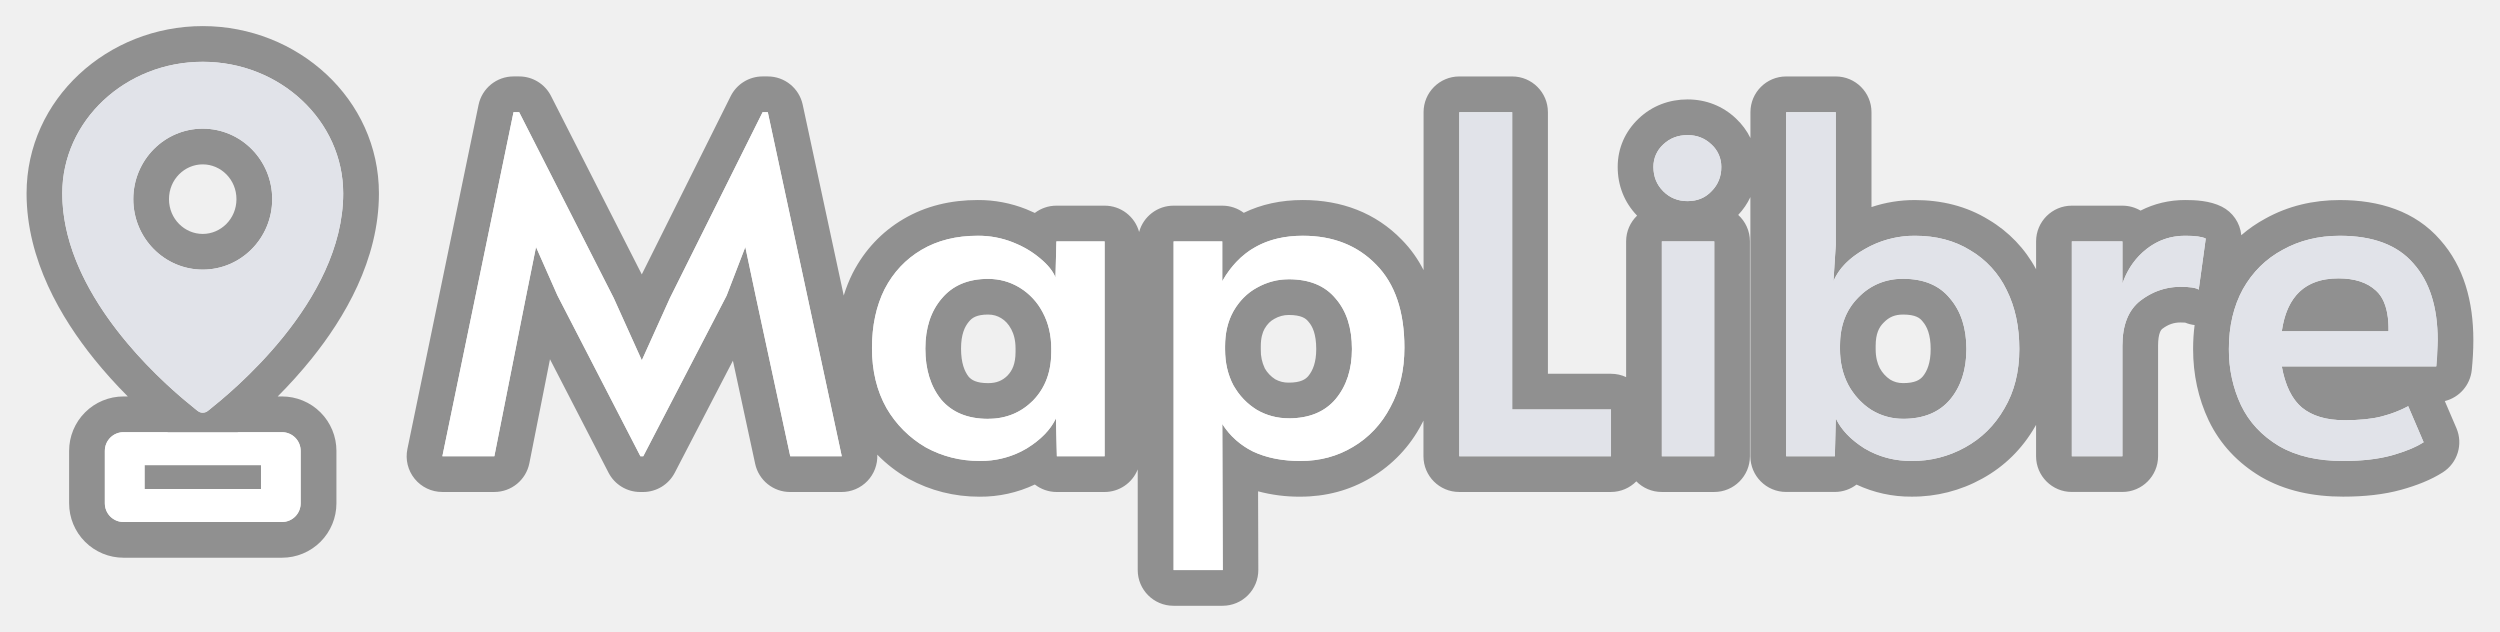
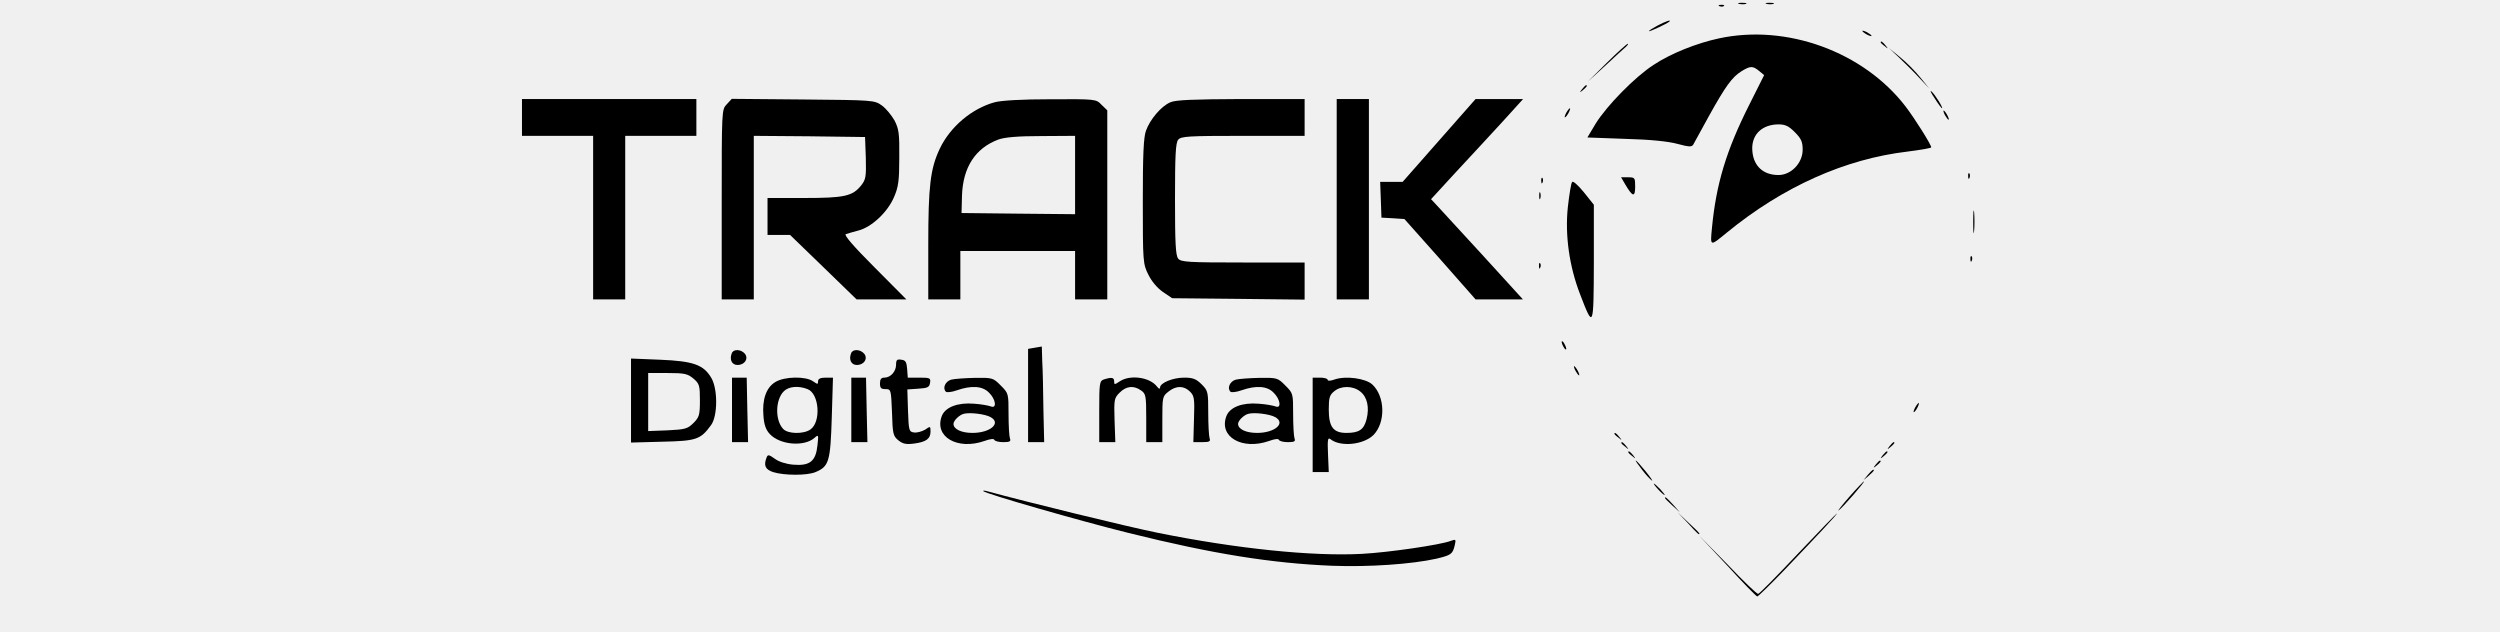
- <svg xmlns="http://www.w3.org/2000/svg" width="91" height="23" fill="none">
-   <path fill-rule="evenodd" d="M17.994 16.609h-1.892l2.59-12.526h.205l3.442 6.766 1.023 2.267 1.023-2.267 3.374-6.766h.188l2.693 12.526h-1.875l-1.261-5.845-.375-1.772-.682 1.772-3.033 5.845h-.102l-3.017-5.845-.784-1.772-.358 1.772-1.159 5.845zm2.027-3.541l-.752 3.793a1.3 1.3 0 0 1-1.275 1.047h-1.892a1.3 1.3 0 0 1-1.273-1.563l2.59-12.526a1.3 1.3 0 0 1 1.273-1.037h.205a1.3 1.3 0 0 1 1.159.71l3.305 6.496 3.235-6.486a1.3 1.3 0 0 1 1.163-.72h.188a1.3 1.3 0 0 1 1.271 1.027l1.494 6.948c.086-.28.194-.552.325-.814l.009-.017c.427-.824 1.045-1.485 1.841-1.954.81-.477 1.727-.691 2.704-.691a4.71 4.71 0 0 1 1.761.332l.316.138c.218-.166.491-.265.786-.265h1.755a1.3 1.3 0 0 1 1.255.958 1.3 1.3 0 0 1 1.255-.958h1.772c.294 0 .564.097.782.261.635-.31 1.358-.466 2.149-.466 1.404 0 2.648.461 3.606 1.449.325.331.586.701.79 1.103V4.083a1.3 1.3 0 0 1 1.3-1.3h1.926a1.3 1.3 0 0 1 1.3 1.3v9.522h2.296c.197 0 .384.044.551.122V8.786c0-.368.153-.701.399-.937-.472-.489-.706-1.107-.706-1.772 0-.688.276-1.297.761-1.759.498-.474 1.122-.699 1.783-.699s1.276.233 1.766.699c.219.208.395.446.522.707v-.942a1.3 1.3 0 0 1 1.3-1.3h1.806a1.3 1.3 0 0 1 1.3 1.3v3.454a4.93 4.93 0 0 1 1.58-.255c.971 0 1.882.222 2.683.715a4.63 4.63 0 0 1 1.729 1.805V8.786a1.3 1.3 0 0 1 1.3-1.3h1.841c.241 0 .467.066.661.18.498-.255 1.045-.385 1.623-.385.359 0 .892.02 1.331.24a1.3 1.3 0 0 1 .713 1.04c.268-.232.563-.436.884-.609.823-.456 1.735-.67 2.702-.67 1.435 0 2.745.404 3.651 1.446.866.971 1.21 2.25 1.21 3.654 0 .355-.02.718-.058 1.088a1.3 1.3 0 0 1-.981 1.129l.423.986a1.3 1.3 0 0 1-.494 1.607c-.433.277-.953.479-1.51.634-.635.177-1.351.252-2.122.252-1.097 0-2.116-.214-2.989-.722l-.015-.009c-.827-.496-1.47-1.175-1.883-2.033l-.004-.008c-.383-.81-.568-1.683-.568-2.601 0-.297.018-.588.055-.873a1.3 1.3 0 0 1-.345-.089l-.172-.005c-.231 0-.441.065-.666.236-.031.025-.147.144-.147.611v4.022a1.3 1.3 0 0 1-1.3 1.3h-1.841a1.3 1.3 0 0 1-1.3-1.3v-1.142l-.034.059c-.466.809-1.112 1.451-1.926 1.898a5.22 5.22 0 0 1-2.572.656 4.63 4.63 0 0 1-2.004-.439c-.219.168-.494.268-.791.268h-1.772a1.3 1.3 0 0 1-1.3-1.3V7.175c-.11.233-.257.451-.443.648.262.238.426.581.426.963v7.822a1.3 1.3 0 0 1-1.3 1.3h-1.909c-.362 0-.69-.148-.926-.387-.236.239-.563.387-.926.387h-5.522a1.3 1.3 0 0 1-1.3-1.3v-1.296l-.064.121a4.87 4.87 0 0 1-1.845 1.952c-.782.468-1.65.694-2.573.694a5.8 5.8 0 0 1-1.538-.195l.009 2.862a1.3 1.3 0 0 1-1.3 1.304h-1.79a1.3 1.3 0 0 1-1.3-1.3v-3.663a1.3 1.3 0 0 1-1.209.822h-1.738c-.3 0-.577-.102-.797-.273a4.63 4.63 0 0 1-2.015.444c-.917 0-1.785-.217-2.584-.654l-.018-.01a5.16 5.16 0 0 1-1.119-.866 1.3 1.3 0 0 1-1.299 1.359h-1.875a1.3 1.3 0 0 1-1.271-1.026l-.81-3.754-2.117 4.079a1.3 1.3 0 0 1-1.154.701h-.102a1.3 1.3 0 0 1-1.155-.704l-2.135-4.137zm17.145 3.368l.214-.118.231-.155c.341-.246.595-.517.761-.813l.064-.123.034 1.38h1.738V8.786h-1.755l-.034 1.312c-.091-.227-.273-.454-.545-.682l-.033-.028c-.199-.168-.429-.317-.692-.444l-.28-.124a3.41 3.41 0 0 0-1.278-.239c-.784 0-1.466.17-2.045.511s-1.028.818-1.346 1.432c-.307.614-.46 1.329-.46 2.147 0 .829.176 1.557.528 2.182a3.93 3.93 0 0 0 1.432 1.431c.602.329 1.255.494 1.96.494.549 0 1.051-.114 1.507-.343zm-2.888-5.571c-.398.466-.596 1.074-.596 1.824 0 .761.193 1.38.579 1.858.398.466.966.699 1.704.699a2.33 2.33 0 0 0 .967-.197c.172-.078.334-.178.485-.301l.184-.166a2.24 2.24 0 0 0 .411-.581c.169-.345.253-.742.253-1.191v-.119c0-.489-.102-.926-.307-1.312l-.044-.08a2.29 2.29 0 0 0-.656-.734l-.135-.089-.048-.029c-.339-.197-.71-.295-1.111-.295-.727 0-1.289.239-1.687.716zm2.398 2.802c.169-.176.29-.422.29-.859v-.119c0-.302-.062-.526-.156-.704-.102-.193-.223-.316-.365-.403s-.294-.132-.48-.132c-.414 0-.581.119-.688.248l-.01.012c-.154.181-.285.467-.285.979 0 .524.126.83.279 1.026.101.113.276.231.705.231.313 0 .522-.092.711-.278zm7.814 1.765a2.72 2.72 0 0 0 .343.438c.22.228.48.417.782.568l.179.077c.448.176.962.264 1.543.264.704 0 1.341-.171 1.909-.511a3.57 3.57 0 0 0 1.363-1.449c.341-.625.511-1.346.511-2.164 0-1.318-.341-2.323-1.023-3.017-.682-.704-1.574-1.057-2.676-1.057-.62 0-1.164.12-1.631.36-.151.078-.295.168-.43.271l-.206.172a3.47 3.47 0 0 0-.664.85V8.786h-1.772V20.75h1.79l-.017-5.317zm.549-1.178c.142.2.307.372.496.518l.161.114.055.035c.352.204.739.307 1.159.307.739 0 1.307-.233 1.704-.699.398-.477.596-1.085.596-1.824 0-.773-.199-1.386-.596-1.841-.386-.466-.954-.699-1.704-.699-.3 0-.589.055-.865.166a2.45 2.45 0 0 0-.294.141c-.136.074-.261.162-.376.263-.184.162-.343.358-.476.589l-.085.168c-.148.325-.221.695-.221 1.11v.119c0 .488.102.926.307 1.312l.14.219zm.998-.847a1.15 1.15 0 0 0 .38.398.97.97 0 0 0 .493.123c.438 0 .611-.122.711-.238.165-.201.29-.496.29-.985 0-.548-.137-.827-.275-.985l-.022-.026c-.081-.098-.239-.229-.704-.229a1.03 1.03 0 0 0-.521.14l-.012.007c-.126.069-.242.174-.347.355-.076.138-.137.336-.137.636v.119a1.48 1.48 0 0 0 .145.684zm16.26-6.444c.239-.239.358-.534.358-.886a1.09 1.09 0 0 0-.358-.818c-.239-.227-.528-.341-.869-.341-.352 0-.648.114-.886.341a1.09 1.09 0 0 0-.358.818c0 .352.119.648.358.886s.534.358.886.358.642-.119.869-.358zm4.491 9.646l.034-1.38c.132.279.335.537.61.774l.102.084a3.86 3.86 0 0 0 .328.232l.231.126c.451.223.948.334 1.49.334a3.92 3.92 0 0 0 1.943-.494c.602-.33 1.079-.801 1.431-1.415.364-.614.545-1.335.545-2.164 0-.818-.153-1.534-.46-2.147a3.35 3.35 0 0 0-1.329-1.449c-.568-.352-1.238-.528-2.011-.528a3.6 3.6 0 0 0-1.581.356l-.09.045-.17.093c-.123.07-.237.144-.342.221-.298.218-.525.462-.68.733a1.96 1.96 0 0 0-.102.205l.085-1.329V4.083h-1.806v12.526h1.772zm.49-2.598a2.57 2.57 0 0 0 .586.725c.08.067.164.129.253.185l.15.084a2.18 2.18 0 0 0 1.009.24c.739 0 1.307-.233 1.704-.699.398-.477.596-1.091.596-1.841 0-.761-.199-1.375-.596-1.841-.386-.477-.954-.716-1.704-.716-.387 0-.737.081-1.051.243-.152.078-.295.176-.43.292l-.156.147a2.16 2.16 0 0 0-.433.615c-.155.331-.232.71-.232 1.14v.119c0 .486.101.921.303 1.305zm2.709-.304c.162-.198.289-.496.289-1.001 0-.529-.134-.819-.285-.996l-.022-.026c-.085-.105-.24-.234-.694-.234-.305 0-.512.091-.705.289l-.012.012c-.16.16-.284.394-.284.836v.119c0 .295.059.516.149.692a1.17 1.17 0 0 0 .38.42c.142.085.29.127.471.127.438 0 .611-.122.711-.238zm8.56-3.12c.239-.09.489-.139.75-.146l.071-.001c.341 0 .562.034.665.102l.256-1.858c-.135-.068-.383-.102-.743-.102-.2 0-.386.022-.564.065a2.16 2.16 0 0 0-.426.153c-.144.07-.282.156-.414.258a2.57 2.57 0 0 0-.502.517c-.132.181-.243.382-.331.602l-.053.142V8.786h-1.841v7.822h1.841v-4.022c0-.377.055-.703.164-.977s.269-.49.483-.659a2.61 2.61 0 0 1 .413-.262c.076-.039.153-.072.232-.102zm10.133 2.75l.051-.954c0-1.204-.295-2.136-.886-2.795-.579-.67-1.471-1.005-2.676-1.005-.773 0-1.466.17-2.079.511-.614.329-1.096.807-1.449 1.432-.341.625-.511 1.352-.511 2.181 0 .739.148 1.42.443 2.045.295.614.756 1.108 1.38 1.483.625.364 1.403.545 2.335.545.672 0 1.247-.064 1.727-.192l.046-.012.14-.041c.423-.127.762-.273 1.019-.437l-.562-1.312c-.207.112-.429.206-.664.284l-.308.09c-.352.091-.801.136-1.346.136-.659 0-1.176-.153-1.551-.46-.07-.059-.136-.126-.198-.2-.253-.304-.43-.73-.531-1.278l-.004-.022h5.624zm-5.621-1.3l-.003.022h3.886v-.022-.121c-.008-.502-.108-.887-.298-1.157-.048-.068-.102-.129-.162-.183-.318-.295-.773-.443-1.363-.443-.68 0-1.196.209-1.547.626-.262.31-.432.737-.512 1.278zm-28.016 2.868V4.083h-1.926v12.526h5.522v-1.704h-3.596zm7.356-6.118v7.822h-1.909V8.786h1.909z" fill="#000" fill-opacity=".4" />
-   <path d="M20.295 10.763l-.784-1.772-.358 1.772-1.159 5.845h-1.892l2.591-12.526h.204l3.443 6.766 1.023 2.267 1.023-2.267 3.374-6.766h.188l2.693 12.526h-1.875l-1.261-5.845-.375-1.772-.682 1.772-3.034 5.845h-.102l-3.016-5.845zm15.364 6.016c-.704 0-1.358-.165-1.96-.494a3.93 3.93 0 0 1-1.431-1.432c-.352-.625-.528-1.352-.528-2.181 0-.818.153-1.534.46-2.147.318-.614.767-1.091 1.346-1.432s1.261-.511 2.045-.511a3.41 3.41 0 0 1 1.278.239 3.46 3.46 0 0 1 1.005.596c.273.227.455.454.545.682l.034-1.312h1.755v7.822H38.47l-.034-1.38c-.193.409-.545.773-1.057 1.091a3.28 3.28 0 0 1-1.721.46zm.307-1.534c.648 0 1.193-.222 1.636-.665.443-.455.665-1.045.665-1.772v-.119c0-.489-.102-.926-.307-1.312a2.29 2.29 0 0 0-.835-.903c-.352-.216-.738-.324-1.159-.324-.727 0-1.29.239-1.687.716-.398.466-.596 1.074-.596 1.824 0 .761.193 1.38.579 1.858.398.466.966.699 1.704.699zm6.753-6.459h1.772v1.449c.625-1.102 1.602-1.653 2.931-1.653 1.102 0 1.994.352 2.676 1.057.682.693 1.023 1.699 1.023 3.017 0 .818-.17 1.54-.511 2.164-.33.625-.784 1.108-1.363 1.449-.568.341-1.204.511-1.909.511-.659 0-1.233-.114-1.721-.341a2.76 2.76 0 0 1-1.125-1.005l.017 5.317H42.72V8.786zm4.192 6.442c.739 0 1.307-.233 1.704-.699.398-.477.596-1.085.596-1.824 0-.773-.199-1.386-.596-1.841-.386-.466-.954-.699-1.704-.699-.409 0-.795.102-1.159.307-.352.193-.636.477-.852.852-.204.364-.307.79-.307 1.278v.119c0 .489.102.926.307 1.312.216.375.5.67.852.886.352.204.739.307 1.159.307z" fill="#fff" />
-   <path d="M53.119 4.083h1.926v10.822h3.596v1.704h-5.522V4.083zm7.373 4.703h1.909v7.822h-1.909V8.786zm.937-1.466a1.2 1.2 0 0 1-.886-.358c-.238-.239-.358-.534-.358-.886a1.09 1.09 0 0 1 .358-.818c.239-.227.534-.341.886-.341.341 0 .631.114.869.341a1.09 1.09 0 0 1 .358.818 1.2 1.2 0 0 1-.358.886c-.227.239-.517.358-.869.358zm8.156 9.459a3.28 3.28 0 0 1-1.721-.46c-.5-.318-.846-.682-1.04-1.091l-.034 1.38h-1.772V4.083h1.806v4.823l-.085 1.329c.193-.454.568-.841 1.125-1.159a3.61 3.61 0 0 1 1.841-.494c.773 0 1.443.176 2.011.528a3.35 3.35 0 0 1 1.329 1.449c.307.614.46 1.329.46 2.147 0 .829-.182 1.551-.545 2.164-.352.614-.829 1.085-1.431 1.415a3.92 3.92 0 0 1-1.943.494zm-.307-1.534c.739 0 1.306-.233 1.704-.699.398-.477.597-1.091.597-1.841 0-.761-.199-1.375-.597-1.84-.386-.477-.954-.716-1.704-.716a2.19 2.19 0 0 0-1.636.682c-.443.443-.665 1.028-.665 1.755v.119c0 .489.102.926.307 1.312a2.47 2.47 0 0 0 .835.903c.352.216.739.324 1.159.324zm6.138-6.459h1.841v1.534c.182-.523.477-.943.886-1.261s.875-.477 1.397-.477c.364 0 .614.034.75.102l-.256 1.858c-.102-.068-.324-.102-.665-.102-.534 0-1.023.17-1.466.511-.432.341-.648.886-.648 1.636v4.022h-1.841V8.786zm9.874 7.993c-.932 0-1.71-.182-2.335-.545-.625-.375-1.085-.869-1.38-1.483a4.73 4.73 0 0 1-.443-2.045c0-.829.17-1.556.511-2.181.352-.625.835-1.102 1.449-1.432.614-.341 1.307-.511 2.079-.511 1.204 0 2.096.335 2.676 1.005.591.659.886 1.591.886 2.795 0 .307-.017.625-.051.954h-5.624c.125.693.369 1.193.733 1.5.375.307.892.46 1.551.46.545 0 .994-.046 1.346-.136a4.27 4.27 0 0 0 .971-.375l.562 1.312c-.284.182-.67.341-1.159.477s-1.079.204-1.772.204zm1.653-4.721c.011-.704-.142-1.199-.46-1.483-.318-.295-.773-.443-1.363-.443-1.193 0-1.88.642-2.062 1.926h3.886z" fill="#e1e3e9" />
-   <g fill-rule="evenodd">
-     <path d="M8.422 15.936l-.002.002c-.304.261-.678.384-1.04.384s-.736-.123-1.04-.384l-.002-.002-.045-.036-.002-.002-.206-.167H4.498a.68.68 0 0 0-.682.682v1.906a.68.68 0 0 0 .682.682h5.764a.68.68 0 0 0 .682-.682v-1.906a.68.68 0 0 0-.682-.682H8.676l-.209.169-.045.036zm-1.161-.938a.3.3 0 0 0 .118.024c.07 0 .14-.024.195-.072l.08-.065h0c.657-.527 4.838-3.877 4.838-7.845 0-2.641-2.293-4.79-5.113-4.79s-5.113 2.149-5.113 4.79c0 3.34 2.961 6.241 4.291 7.391h.004l.041.039.502.415.08.065a.65.65 0 0 0 .076.048zm-2.609-.567a17.5 17.5 0 0 1-1.225-1.362C2.23 11.582.967 9.464.967 7.039.967 3.602 3.924.95 7.38.95s6.413 2.652 6.413 6.09c0 2.424-1.263 4.543-2.46 6.029a17.5 17.5 0 0 1-1.225 1.362h.156a1.98 1.98 0 0 1 1.982 1.982v1.906a1.98 1.98 0 0 1-1.982 1.982H4.498a1.98 1.98 0 0 1-1.982-1.982v-1.906a1.98 1.98 0 0 1 1.982-1.982h.154zm3.955-7.182c0 .717-.568 1.266-1.228 1.266s-1.228-.548-1.228-1.266.568-1.266 1.228-1.266 1.228.548 1.228 1.266zM7.38 9.814c1.396 0 2.528-1.149 2.528-2.566S8.776 4.683 7.38 4.683 4.852 5.832 4.852 7.249 5.984 9.814 7.38 9.814zm2.12 7.985H5.262v-.868H9.5v.868z" fill="#000" fill-opacity=".4" />
-     <path d="M2.267 7.039c0-2.641 2.293-4.79 5.113-4.79s5.113 2.149 5.113 4.79c0 3.968-4.181 7.319-4.838 7.845l-.08.065c-.055.048-.125.072-.195.072s-.14-.024-.195-.072l-.08-.065c-.657-.526-4.838-3.877-4.838-7.845zM7.38 9.814c1.396 0 2.528-1.149 2.528-2.566S8.776 4.683 7.38 4.683 4.852 5.832 4.852 7.249 5.984 9.814 7.38 9.814z" fill="#e1e3e9" />
-     <path d="M4.498 15.731a.68.68 0 0 0-.682.682v1.906a.68.68 0 0 0 .682.682h5.764a.68.68 0 0 0 .682-.682v-1.906a.68.68 0 0 0-.682-.682H4.498zM9.5 16.932H5.262v.868H9.5v-.868z" fill="#fff" />
+ <svg xmlns="http://www.w3.org/2000/svg" width="91px" height="23px" viewBox="0 0 53 23" version="1.1">
+   <g id="surface1">
+     <path style=" stroke:none;fill-rule:nonzero;fill:rgb(0%,0%,0%);fill-opacity:1;" d="M 44.305 0.141 C 44.379 0.16 44.496 0.16 44.555 0.141 C 44.605 0.117 44.547 0.102 44.402 0.102 C 44.27 0.102 44.219 0.117 44.305 0.141 Z M 44.305 0.141 " />
+     <path style=" stroke:none;fill-rule:nonzero;fill:rgb(0%,0%,0%);fill-opacity:1;" d="M 45.305 0.141 C 45.379 0.16 45.496 0.16 45.555 0.141 C 45.605 0.117 45.547 0.102 45.406 0.102 C 45.273 0.102 45.223 0.117 45.305 0.141 Z M 45.305 0.141 " />
+     <path style=" stroke:none;fill-rule:nonzero;fill:rgb(0%,0%,0%);fill-opacity:1;" d="M 43.594 0.227 C 43.652 0.25 43.727 0.242 43.75 0.219 C 43.785 0.191 43.734 0.168 43.645 0.176 C 43.551 0.176 43.527 0.199 43.594 0.227 Z M 43.594 0.227 " />
+     <path style=" stroke:none;fill-rule:nonzero;fill:rgb(0%,0%,0%);fill-opacity:1;" d="M 41.336 0.93 C 41.16 1.023 41.02 1.113 41.02 1.133 C 41.02 1.172 41.68 0.863 41.762 0.789 C 41.863 0.695 41.613 0.781 41.336 0.93 Z M 41.336 0.93 " />
+     <path style=" stroke:none;fill-rule:nonzero;fill:rgb(0%,0%,0%);fill-opacity:1;" d="M 48.789 1.125 C 48.789 1.148 48.863 1.207 48.957 1.258 C 49.047 1.309 49.125 1.324 49.125 1.309 C 49.125 1.281 49.047 1.223 48.957 1.172 C 48.863 1.125 48.789 1.105 48.789 1.125 Z M 48.789 1.125 " />
+     <path style=" stroke:none;fill-rule:nonzero;fill:rgb(0%,0%,0%);fill-opacity:1;" d="M 43.566 1.398 C 42.75 1.574 41.82 1.945 41.188 2.363 C 40.512 2.801 39.492 3.84 39.082 4.5 L 38.781 5.004 L 40.168 5.055 C 41.07 5.078 41.738 5.148 42.062 5.238 C 42.473 5.348 42.574 5.355 42.633 5.266 C 42.664 5.207 42.926 4.734 43.199 4.234 C 43.809 3.137 44.043 2.809 44.395 2.59 C 44.711 2.398 44.797 2.391 45.031 2.582 L 45.215 2.734 L 44.664 3.832 C 43.836 5.48 43.469 6.695 43.316 8.289 C 43.25 8.984 43.234 8.977 43.859 8.465 C 45.898 6.797 48.156 5.785 50.445 5.516 C 50.91 5.457 51.297 5.391 51.297 5.363 C 51.297 5.266 50.695 4.309 50.359 3.871 C 48.832 1.887 46.039 0.863 43.566 1.398 Z M 46.332 4.812 C 46.566 5.047 46.617 5.164 46.617 5.449 C 46.617 5.934 46.199 6.371 45.738 6.371 C 45.137 6.371 44.781 5.992 44.781 5.383 C 44.789 4.871 45.156 4.535 45.73 4.527 C 45.98 4.527 46.109 4.586 46.332 4.812 Z M 46.332 4.812 " />
+     <path style=" stroke:none;fill-rule:nonzero;fill:rgb(0%,0%,0%);fill-opacity:1;" d="M 49.457 1.543 C 49.457 1.559 49.523 1.625 49.609 1.684 C 49.734 1.793 49.742 1.785 49.633 1.652 C 49.523 1.516 49.457 1.477 49.457 1.543 Z M 49.457 1.543 " />
+     <path style=" stroke:none;fill-rule:nonzero;fill:rgb(0%,0%,0%);fill-opacity:1;" d="M 39.492 2.281 L 38.789 2.977 L 39.426 2.398 C 39.773 2.07 40.117 1.762 40.184 1.703 C 40.25 1.645 40.277 1.594 40.25 1.594 C 40.219 1.594 39.875 1.902 39.492 2.281 Z M 39.492 2.281 " />
+     <path style=" stroke:none;fill-rule:nonzero;fill:rgb(0%,0%,0%);fill-opacity:1;" d="M 50.145 2.113 C 50.352 2.312 50.688 2.641 50.879 2.852 L 51.23 3.227 L 50.902 2.824 C 50.727 2.605 50.402 2.273 50.168 2.086 L 49.75 1.742 Z M 50.145 2.113 " />
+     <path style=" stroke:none;fill-rule:nonzero;fill:rgb(0%,0%,0%);fill-opacity:1;" d="M 38.59 3.242 C 38.48 3.379 38.488 3.387 38.621 3.277 C 38.754 3.168 38.797 3.102 38.73 3.102 C 38.715 3.102 38.648 3.168 38.59 3.242 Z M 38.59 3.242 " />
+     <path style=" stroke:none;fill-rule:nonzero;fill:rgb(0%,0%,0%);fill-opacity:1;" d="M 51.422 3.578 C 51.547 3.781 51.672 3.941 51.688 3.941 C 51.746 3.941 51.43 3.43 51.305 3.328 C 51.238 3.27 51.289 3.387 51.422 3.578 Z M 51.422 3.578 " />
+     <path style=" stroke:none;fill-rule:nonzero;fill:rgb(0%,0%,0%);fill-opacity:1;" d="M 0 4.273 L 0 4.945 L 2.59 4.945 L 2.59 10.898 L 3.758 10.898 L 3.758 4.945 L 6.348 4.945 L 6.348 3.605 L 0 3.605 Z M 0 4.273 " />
+     <path style=" stroke:none;fill-rule:nonzero;fill:rgb(0%,0%,0%);fill-opacity:1;" d="M 7.453 3.797 C 7.27 3.988 7.27 4 7.27 7.441 L 7.27 10.898 L 8.438 10.898 L 8.438 4.945 L 10.469 4.961 L 12.488 4.988 L 12.516 5.75 C 12.531 6.43 12.516 6.531 12.355 6.738 C 12.039 7.141 11.746 7.207 10.277 7.207 L 8.938 7.207 L 8.938 8.551 L 9.758 8.551 L 10.969 9.723 L 12.18 10.898 L 13.992 10.898 L 12.824 9.723 C 12.07 8.969 11.703 8.543 11.789 8.523 C 11.855 8.5 12.055 8.441 12.246 8.391 C 12.73 8.266 13.301 7.727 13.535 7.191 C 13.699 6.816 13.734 6.605 13.734 5.742 C 13.742 4.852 13.719 4.695 13.559 4.383 C 13.449 4.191 13.25 3.949 13.102 3.84 C 12.824 3.645 12.801 3.645 10.234 3.621 L 7.637 3.598 Z M 7.453 3.797 " />
+     <path style=" stroke:none;fill-rule:nonzero;fill:rgb(0%,0%,0%);fill-opacity:1;" d="M 17.203 3.723 C 16.375 3.949 15.582 4.617 15.203 5.422 C 14.863 6.145 14.789 6.789 14.789 8.902 L 14.789 10.898 L 15.957 10.898 L 15.957 9.137 L 20.133 9.137 L 20.133 10.898 L 21.305 10.898 L 21.305 4.016 L 21.094 3.812 C 20.895 3.605 20.887 3.605 19.238 3.613 C 18.211 3.613 17.445 3.656 17.203 3.723 Z M 20.133 6.371 L 20.133 7.797 L 18.07 7.777 L 16 7.754 L 16.016 7.133 C 16.047 6.094 16.5 5.391 17.344 5.078 C 17.57 4.996 18.055 4.953 18.906 4.953 L 20.133 4.945 Z M 20.133 6.371 " />
+     <path style=" stroke:none;fill-rule:nonzero;fill:rgb(0%,0%,0%);fill-opacity:1;" d="M 23.602 3.723 C 23.266 3.863 22.859 4.352 22.715 4.754 C 22.625 4.988 22.598 5.641 22.598 7.336 C 22.598 9.547 22.605 9.605 22.801 10 C 22.926 10.25 23.125 10.484 23.332 10.629 L 23.668 10.855 L 26.082 10.879 L 28.488 10.906 L 28.488 9.555 L 26.242 9.555 C 24.254 9.555 23.984 9.539 23.887 9.414 C 23.793 9.305 23.77 8.844 23.77 7.25 C 23.77 5.656 23.793 5.195 23.887 5.086 C 23.984 4.961 24.254 4.945 26.242 4.945 L 28.488 4.945 L 28.488 3.605 L 26.176 3.605 C 24.445 3.613 23.785 3.637 23.602 3.723 Z M 23.602 3.723 " />
+     <path style=" stroke:none;fill-rule:nonzero;fill:rgb(0%,0%,0%);fill-opacity:1;" d="M 29.656 7.25 L 29.656 10.898 L 30.828 10.898 L 30.828 3.605 L 29.656 3.605 Z M 29.656 7.25 " />
+     <path style=" stroke:none;fill-rule:nonzero;fill:rgb(0%,0%,0%);fill-opacity:1;" d="M 33.383 5.113 L 32.055 6.621 L 31.238 6.621 L 31.262 7.266 L 31.285 7.922 L 31.703 7.945 L 32.121 7.973 L 33.418 9.43 L 34.711 10.898 L 36.434 10.898 L 34.996 9.32 C 34.203 8.457 33.449 7.637 33.324 7.5 L 33.09 7.25 L 33.984 6.277 C 34.477 5.75 35.23 4.93 35.664 4.461 L 36.441 3.605 L 34.711 3.605 Z M 33.383 5.113 " />
+     <path style=" stroke:none;fill-rule:nonzero;fill:rgb(0%,0%,0%);fill-opacity:1;" d="M 38.012 4.105 C 37.961 4.199 37.945 4.273 37.961 4.273 C 37.988 4.273 38.047 4.199 38.098 4.105 C 38.145 4.016 38.164 3.941 38.145 3.941 C 38.121 3.941 38.062 4.016 38.012 4.105 Z M 38.012 4.105 " />
+     <path style=" stroke:none;fill-rule:nonzero;fill:rgb(0%,0%,0%);fill-opacity:1;" d="M 51.797 4.191 C 51.848 4.281 51.906 4.359 51.93 4.359 C 51.949 4.359 51.93 4.281 51.879 4.191 C 51.832 4.098 51.773 4.023 51.746 4.023 C 51.73 4.023 51.746 4.098 51.797 4.191 Z M 51.797 4.191 " />
+     <path style=" stroke:none;fill-rule:nonzero;fill:rgb(0%,0%,0%);fill-opacity:1;" d="M 52.641 6.422 C 52.641 6.512 52.664 6.539 52.691 6.473 C 52.715 6.414 52.707 6.336 52.684 6.312 C 52.656 6.277 52.633 6.328 52.641 6.422 Z M 52.641 6.422 " />
+     <path style=" stroke:none;fill-rule:nonzero;fill:rgb(0%,0%,0%);fill-opacity:1;" d="M 37.102 6.59 C 37.102 6.68 37.125 6.707 37.152 6.637 C 37.176 6.578 37.168 6.504 37.145 6.48 C 37.117 6.445 37.094 6.496 37.102 6.59 Z M 37.102 6.59 " />
+     <path style=" stroke:none;fill-rule:nonzero;fill:rgb(0%,0%,0%);fill-opacity:1;" d="M 40.16 6.715 C 40.426 7.168 40.52 7.191 40.52 6.797 C 40.52 6.473 40.512 6.453 40.258 6.453 L 40.008 6.453 Z M 40.16 6.715 " />
+     <path style=" stroke:none;fill-rule:nonzero;fill:rgb(0%,0%,0%);fill-opacity:1;" d="M 38.223 6.629 C 38.188 6.672 38.121 7.082 38.07 7.535 C 37.961 8.551 38.121 9.691 38.512 10.703 C 39 11.977 39.008 11.953 39.016 9.57 L 39.016 7.453 L 38.648 6.992 C 38.43 6.73 38.254 6.57 38.223 6.629 Z M 38.223 6.629 " />
+     <path style=" stroke:none;fill-rule:nonzero;fill:rgb(0%,0%,0%);fill-opacity:1;" d="M 37.027 7.125 C 37.027 7.242 37.043 7.285 37.066 7.227 C 37.086 7.176 37.086 7.074 37.066 7.016 C 37.043 6.965 37.027 7.008 37.027 7.125 Z M 37.027 7.125 " />
+     <path style=" stroke:none;fill-rule:nonzero;fill:rgb(0%,0%,0%);fill-opacity:1;" d="M 52.824 8.09 C 52.824 8.457 52.84 8.602 52.859 8.398 C 52.875 8.207 52.875 7.902 52.859 7.727 C 52.84 7.559 52.824 7.719 52.824 8.09 Z M 52.824 8.09 " />
+     <path style=" stroke:none;fill-rule:nonzero;fill:rgb(0%,0%,0%);fill-opacity:1;" d="M 52.723 9.438 C 52.723 9.531 52.75 9.555 52.773 9.488 C 52.801 9.43 52.793 9.355 52.766 9.328 C 52.742 9.297 52.715 9.348 52.723 9.438 Z M 52.723 9.438 " />
+     <path style=" stroke:none;fill-rule:nonzero;fill:rgb(0%,0%,0%);fill-opacity:1;" d="M 37.02 9.691 C 37.02 9.781 37.043 9.809 37.066 9.738 C 37.094 9.68 37.086 9.605 37.059 9.582 C 37.035 9.547 37.012 9.598 37.02 9.691 Z M 37.02 9.691 " />
+     <path style=" stroke:none;fill-rule:nonzero;fill:rgb(0%,0%,0%);fill-opacity:1;" d="M 37.844 12.445 C 37.844 12.488 37.887 12.59 37.93 12.656 C 37.969 12.723 38.012 12.742 38.012 12.699 C 38.012 12.648 37.969 12.555 37.93 12.488 C 37.887 12.422 37.844 12.398 37.844 12.445 Z M 37.844 12.445 " />
+     <path style=" stroke:none;fill-rule:nonzero;fill:rgb(0%,0%,0%);fill-opacity:1;" d="M 18.672 12.656 L 18.422 12.699 L 18.422 16.094 L 19.008 16.094 L 18.98 14.902 C 18.973 14.242 18.957 13.461 18.938 13.16 L 18.922 12.613 Z M 18.672 12.656 " />
+     <path style=" stroke:none;fill-rule:nonzero;fill:rgb(0%,0%,0%);fill-opacity:1;" d="M 7.637 12.859 C 7.543 13.094 7.645 13.285 7.844 13.285 C 8.113 13.285 8.254 13.051 8.113 12.875 C 7.969 12.707 7.695 12.699 7.637 12.859 Z M 7.637 12.859 " />
+     <path style=" stroke:none;fill-rule:nonzero;fill:rgb(0%,0%,0%);fill-opacity:1;" d="M 11.98 12.859 C 11.887 13.094 11.988 13.285 12.188 13.285 C 12.457 13.285 12.598 13.051 12.457 12.875 C 12.312 12.707 12.039 12.699 11.98 12.859 Z M 11.98 12.859 " />
+     <path style=" stroke:none;fill-rule:nonzero;fill:rgb(0%,0%,0%);fill-opacity:1;" d="M 3.969 14.586 L 3.969 16.109 L 5.113 16.078 C 6.348 16.051 6.5 16 6.883 15.473 C 7.125 15.145 7.133 14.164 6.891 13.754 C 6.609 13.277 6.242 13.145 5.031 13.094 L 3.969 13.051 Z M 6.242 13.781 C 6.457 13.965 6.477 14.031 6.477 14.574 C 6.477 15.113 6.449 15.188 6.242 15.398 C 6.031 15.605 5.949 15.633 5.305 15.664 L 4.594 15.691 L 4.594 13.578 L 5.297 13.578 C 5.922 13.578 6.031 13.605 6.242 13.781 Z M 6.242 13.781 " />
+     <path style=" stroke:none;fill-rule:nonzero;fill:rgb(0%,0%,0%);fill-opacity:1;" d="M 13.617 13.277 C 13.617 13.52 13.418 13.746 13.191 13.746 C 13.074 13.746 13.031 13.805 13.031 13.957 C 13.031 14.125 13.074 14.164 13.234 14.164 C 13.434 14.164 13.434 14.184 13.469 15.012 C 13.492 15.793 13.508 15.867 13.699 16.027 C 13.867 16.16 13.984 16.184 14.277 16.145 C 14.719 16.086 14.871 15.969 14.871 15.707 C 14.871 15.508 14.863 15.508 14.672 15.641 C 14.555 15.707 14.379 15.758 14.27 15.742 C 14.086 15.715 14.078 15.676 14.051 14.945 L 14.027 14.176 L 14.43 14.148 C 14.77 14.125 14.828 14.098 14.855 13.93 C 14.879 13.762 14.855 13.746 14.461 13.746 L 14.043 13.746 L 14.02 13.43 C 14 13.176 13.961 13.109 13.809 13.094 C 13.652 13.066 13.617 13.102 13.617 13.277 Z M 13.617 13.277 " />
+     <path style=" stroke:none;fill-rule:nonzero;fill:rgb(0%,0%,0%);fill-opacity:1;" d="M 38.348 13.496 C 38.398 13.586 38.453 13.664 38.48 13.664 C 38.496 13.664 38.48 13.586 38.43 13.496 C 38.379 13.402 38.32 13.328 38.297 13.328 C 38.281 13.328 38.297 13.402 38.348 13.496 Z M 38.348 13.496 " />
+     <path style=" stroke:none;fill-rule:nonzero;fill:rgb(0%,0%,0%);fill-opacity:1;" d="M 7.645 14.918 L 7.645 16.094 L 8.23 16.094 L 8.203 14.918 L 8.18 13.746 L 7.645 13.746 Z M 7.645 14.918 " />
+     <path style=" stroke:none;fill-rule:nonzero;fill:rgb(0%,0%,0%);fill-opacity:1;" d="M 9.223 13.906 C 8.891 14.105 8.738 14.535 8.789 15.137 C 8.812 15.465 8.879 15.648 9.023 15.801 C 9.391 16.195 10.266 16.27 10.645 15.941 C 10.793 15.809 10.801 15.816 10.754 16.219 C 10.695 16.789 10.477 16.965 9.875 16.914 C 9.609 16.891 9.34 16.805 9.199 16.695 C 8.988 16.547 8.949 16.539 8.906 16.648 C 8.789 16.941 8.855 17.09 9.141 17.184 C 9.531 17.309 10.375 17.316 10.684 17.184 C 11.18 16.98 11.227 16.789 11.277 15.188 L 11.32 13.746 L 11.055 13.746 C 10.859 13.746 10.777 13.789 10.777 13.879 C 10.777 13.996 10.762 13.996 10.594 13.879 C 10.324 13.688 9.551 13.703 9.223 13.906 Z M 10.395 14.164 C 10.82 14.324 10.895 15.355 10.5 15.633 C 10.25 15.809 9.664 15.801 9.5 15.605 C 9.207 15.281 9.223 14.551 9.531 14.242 C 9.707 14.066 10.059 14.031 10.395 14.164 Z M 10.395 14.164 " />
+     <path style=" stroke:none;fill-rule:nonzero;fill:rgb(0%,0%,0%);fill-opacity:1;" d="M 11.988 14.918 L 11.988 16.094 L 12.574 16.094 L 12.547 14.918 L 12.523 13.746 L 11.988 13.746 Z M 11.988 14.918 " />
+     <path style=" stroke:none;fill-rule:nonzero;fill:rgb(0%,0%,0%);fill-opacity:1;" d="M 15.621 13.82 C 15.414 13.879 15.297 14.125 15.43 14.258 C 15.465 14.293 15.648 14.273 15.832 14.207 C 16.359 14.023 16.766 14.047 17 14.293 C 17.25 14.535 17.293 14.887 17.066 14.793 C 16.984 14.762 16.707 14.711 16.457 14.695 C 15.863 14.645 15.406 14.82 15.281 15.145 C 14.996 15.902 15.855 16.395 16.836 16.051 C 17.035 15.977 17.176 15.961 17.191 16.008 C 17.211 16.059 17.359 16.094 17.52 16.094 C 17.754 16.094 17.805 16.066 17.762 15.961 C 17.734 15.883 17.711 15.488 17.711 15.07 C 17.711 14.324 17.711 14.316 17.426 14.031 C 17.152 13.754 17.125 13.746 16.492 13.754 C 16.125 13.762 15.738 13.789 15.621 13.82 Z M 17.051 15.18 C 17.461 15.398 17.051 15.758 16.398 15.758 C 16 15.758 15.707 15.625 15.707 15.43 C 15.707 15.312 15.914 15.105 16.082 15.062 C 16.301 15.004 16.852 15.07 17.051 15.18 Z M 17.051 15.18 " />
+     <path style=" stroke:none;fill-rule:nonzero;fill:rgb(0%,0%,0%);fill-opacity:1;" d="M 21.18 13.812 C 21.02 13.871 21.012 13.949 21.012 14.988 L 21.012 16.094 L 21.598 16.094 L 21.57 15.297 C 21.547 14.543 21.555 14.492 21.754 14.293 C 21.996 14.047 22.273 14.023 22.539 14.215 C 22.707 14.332 22.723 14.41 22.723 15.223 L 22.723 16.094 L 23.309 16.094 L 23.309 15.262 C 23.309 14.457 23.316 14.426 23.527 14.258 C 23.809 14.031 24.094 14.031 24.32 14.258 C 24.469 14.41 24.488 14.508 24.461 15.262 L 24.438 16.094 L 24.762 16.094 C 25.02 16.094 25.07 16.066 25.031 15.961 C 25.004 15.883 24.98 15.473 24.98 15.027 C 24.98 14.266 24.973 14.223 24.738 13.988 C 24.535 13.789 24.418 13.746 24.102 13.746 C 23.691 13.746 23.227 13.938 23.227 14.105 C 23.215 14.176 23.184 14.156 23.117 14.074 C 22.859 13.73 22.141 13.629 21.762 13.879 C 21.57 14.008 21.555 14.008 21.555 13.879 C 21.555 13.738 21.461 13.723 21.18 13.812 Z M 21.18 13.812 " />
+     <path style=" stroke:none;fill-rule:nonzero;fill:rgb(0%,0%,0%);fill-opacity:1;" d="M 25.98 13.82 C 25.773 13.879 25.656 14.125 25.789 14.258 C 25.824 14.293 26.008 14.273 26.191 14.207 C 26.719 14.023 27.125 14.047 27.359 14.293 C 27.609 14.535 27.652 14.887 27.426 14.793 C 27.344 14.762 27.066 14.711 26.816 14.695 C 26.223 14.645 25.766 14.82 25.641 15.145 C 25.355 15.902 26.215 16.395 27.195 16.051 C 27.395 15.977 27.535 15.961 27.551 16.008 C 27.57 16.059 27.719 16.094 27.879 16.094 C 28.113 16.094 28.164 16.066 28.121 15.961 C 28.094 15.883 28.07 15.488 28.07 15.07 C 28.07 14.324 28.07 14.316 27.785 14.031 C 27.512 13.754 27.484 13.746 26.852 13.754 C 26.484 13.762 26.098 13.789 25.98 13.82 Z M 27.41 15.18 C 27.82 15.398 27.41 15.758 26.758 15.758 C 26.359 15.758 26.066 15.625 26.066 15.43 C 26.066 15.312 26.273 15.105 26.441 15.062 C 26.66 15.004 27.211 15.07 27.41 15.18 Z M 27.41 15.18 " />
+     <path style=" stroke:none;fill-rule:nonzero;fill:rgb(0%,0%,0%);fill-opacity:1;" d="M 28.781 15.465 L 28.781 17.184 L 29.367 17.184 L 29.34 16.539 C 29.316 16.008 29.332 15.91 29.426 15.984 C 29.785 16.277 30.629 16.195 30.996 15.832 C 31.438 15.379 31.422 14.434 30.953 13.996 C 30.711 13.773 29.992 13.672 29.582 13.812 C 29.426 13.871 29.324 13.871 29.324 13.82 C 29.324 13.781 29.199 13.746 29.055 13.746 L 28.781 13.746 Z M 30.512 14.25 C 30.77 14.449 30.852 14.836 30.742 15.262 C 30.645 15.641 30.469 15.758 30.008 15.758 C 29.531 15.758 29.367 15.539 29.367 14.902 C 29.367 14.477 29.398 14.375 29.566 14.242 C 29.816 14.031 30.25 14.039 30.512 14.25 Z M 30.512 14.25 " />
+     <path style=" stroke:none;fill-rule:nonzero;fill:rgb(0%,0%,0%);fill-opacity:1;" d="M 50.711 14.836 C 50.66 14.93 50.645 15.004 50.66 15.004 C 50.688 15.004 50.746 14.93 50.793 14.836 C 50.844 14.742 50.859 14.668 50.844 14.668 C 50.82 14.668 50.762 14.742 50.711 14.836 Z M 50.711 14.836 " />
+     <path style=" stroke:none;fill-rule:nonzero;fill:rgb(0%,0%,0%);fill-opacity:1;" d="M 39.766 15.793 C 39.766 15.809 39.832 15.875 39.918 15.934 C 40.043 16.043 40.051 16.035 39.941 15.902 C 39.832 15.766 39.766 15.723 39.766 15.793 Z M 39.766 15.793 " />
+     <path style=" stroke:none;fill-rule:nonzero;fill:rgb(0%,0%,0%);fill-opacity:1;" d="M 40.016 16.125 C 40.016 16.145 40.086 16.211 40.168 16.27 C 40.293 16.379 40.301 16.371 40.191 16.234 C 40.086 16.102 40.016 16.059 40.016 16.125 Z M 40.016 16.125 " />
+     <path style=" stroke:none;fill-rule:nonzero;fill:rgb(0%,0%,0%);fill-opacity:1;" d="M 49.785 16.234 C 49.676 16.371 49.684 16.379 49.816 16.27 C 49.949 16.16 49.992 16.094 49.926 16.094 C 49.91 16.094 49.844 16.16 49.785 16.234 Z M 49.785 16.234 " />
+     <path style=" stroke:none;fill-rule:nonzero;fill:rgb(0%,0%,0%);fill-opacity:1;" d="M 40.27 16.461 C 40.27 16.48 40.336 16.547 40.418 16.605 C 40.543 16.715 40.551 16.707 40.445 16.57 C 40.336 16.438 40.27 16.395 40.27 16.461 Z M 40.27 16.461 " />
+     <path style=" stroke:none;fill-rule:nonzero;fill:rgb(0%,0%,0%);fill-opacity:1;" d="M 49.531 16.57 C 49.426 16.707 49.434 16.715 49.566 16.605 C 49.699 16.496 49.742 16.43 49.676 16.43 C 49.66 16.43 49.59 16.496 49.531 16.57 Z M 49.531 16.57 " />
+     <path style=" stroke:none;fill-rule:nonzero;fill:rgb(0%,0%,0%);fill-opacity:1;" d="M 40.77 17.098 C 40.91 17.285 41.078 17.461 41.129 17.492 C 41.18 17.527 41.078 17.375 40.902 17.156 C 40.727 16.941 40.57 16.766 40.543 16.766 C 40.52 16.766 40.629 16.914 40.77 17.098 Z M 40.77 17.098 " />
+     <path style=" stroke:none;fill-rule:nonzero;fill:rgb(0%,0%,0%);fill-opacity:1;" d="M 49.281 16.906 C 49.172 17.039 49.184 17.051 49.316 16.941 C 49.449 16.832 49.492 16.766 49.426 16.766 C 49.406 16.766 49.34 16.832 49.281 16.906 Z M 49.281 16.906 " />
+     <path style=" stroke:none;fill-rule:nonzero;fill:rgb(0%,0%,0%);fill-opacity:1;" d="M 48.988 17.285 L 48.832 17.477 L 49.023 17.316 C 49.125 17.227 49.207 17.141 49.207 17.125 C 49.207 17.059 49.141 17.109 48.988 17.285 Z M 48.988 17.285 " />
+     <path style=" stroke:none;fill-rule:nonzero;fill:rgb(0%,0%,0%);fill-opacity:1;" d="M 48.32 18.078 C 48.047 18.391 47.871 18.617 47.922 18.582 C 48.047 18.508 48.906 17.52 48.848 17.52 C 48.832 17.52 48.59 17.77 48.32 18.078 Z M 48.32 18.078 " />
+     <path style=" stroke:none;fill-rule:nonzero;fill:rgb(0%,0%,0%);fill-opacity:1;" d="M 41.355 17.812 C 41.461 17.93 41.57 18.02 41.59 18.02 C 41.613 18.02 41.547 17.93 41.438 17.812 C 41.328 17.695 41.219 17.602 41.203 17.602 C 41.18 17.602 41.246 17.695 41.355 17.812 Z M 41.355 17.812 " />
+     <path style=" stroke:none;fill-rule:nonzero;fill:rgb(0%,0%,0%);fill-opacity:1;" d="M 16.793 17.879 C 16.875 17.973 20.309 18.961 22.09 19.402 C 25.137 20.16 27.285 20.504 29.492 20.594 C 30.836 20.645 32.398 20.535 33.285 20.336 C 33.828 20.207 33.875 20.168 33.953 19.848 C 34.004 19.629 33.992 19.621 33.809 19.688 C 33.441 19.832 31.547 20.109 30.578 20.16 C 28.781 20.258 26.008 19.973 23.148 19.395 C 22.016 19.168 18.297 18.254 16.961 17.887 C 16.844 17.852 16.766 17.852 16.793 17.879 Z M 16.793 17.879 " />
+     <path style=" stroke:none;fill-rule:nonzero;fill:rgb(0%,0%,0%);fill-opacity:1;" d="M 41.605 18.129 C 41.605 18.148 41.73 18.266 41.879 18.406 L 42.148 18.648 L 41.906 18.375 C 41.672 18.121 41.605 18.062 41.605 18.129 Z M 41.605 18.129 " />
+     <path style=" stroke:none;fill-rule:nonzero;fill:rgb(0%,0%,0%);fill-opacity:1;" d="M 42.441 19.043 C 42.781 19.422 42.859 19.488 42.859 19.422 C 42.859 19.402 42.684 19.227 42.465 19.027 L 42.062 18.648 Z M 42.441 19.043 " />
+     <path style=" stroke:none;fill-rule:nonzero;fill:rgb(0%,0%,0%);fill-opacity:1;" d="M 46.449 20.148 C 45.691 20.953 45.039 21.617 44.996 21.617 C 44.953 21.625 44.453 21.148 43.887 20.551 L 42.84 19.488 L 43.879 20.594 C 44.438 21.207 44.93 21.711 44.965 21.711 C 44.996 21.711 45.457 21.266 45.973 20.727 C 47.285 19.355 47.902 18.691 47.863 18.691 C 47.844 18.691 47.211 19.344 46.449 20.148 Z M 46.449 20.148 " />
  </g>
</svg>
